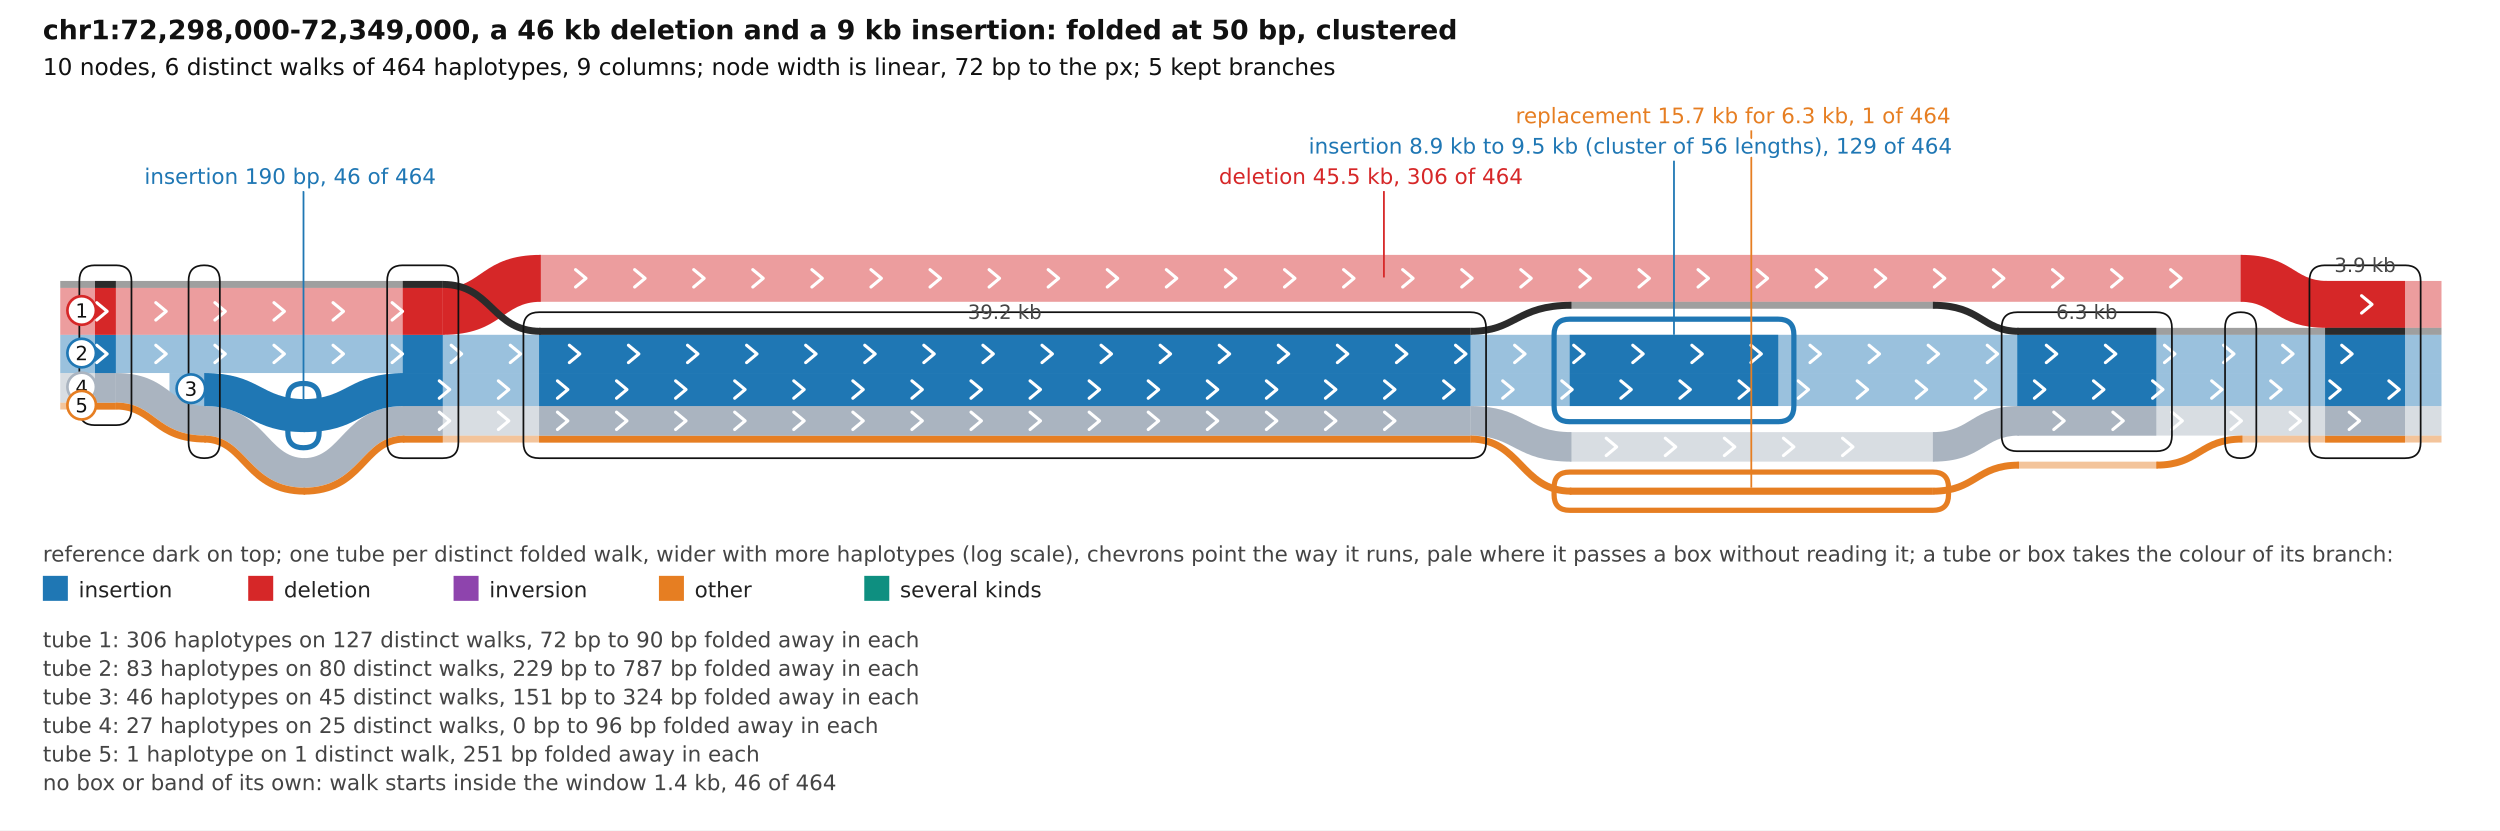
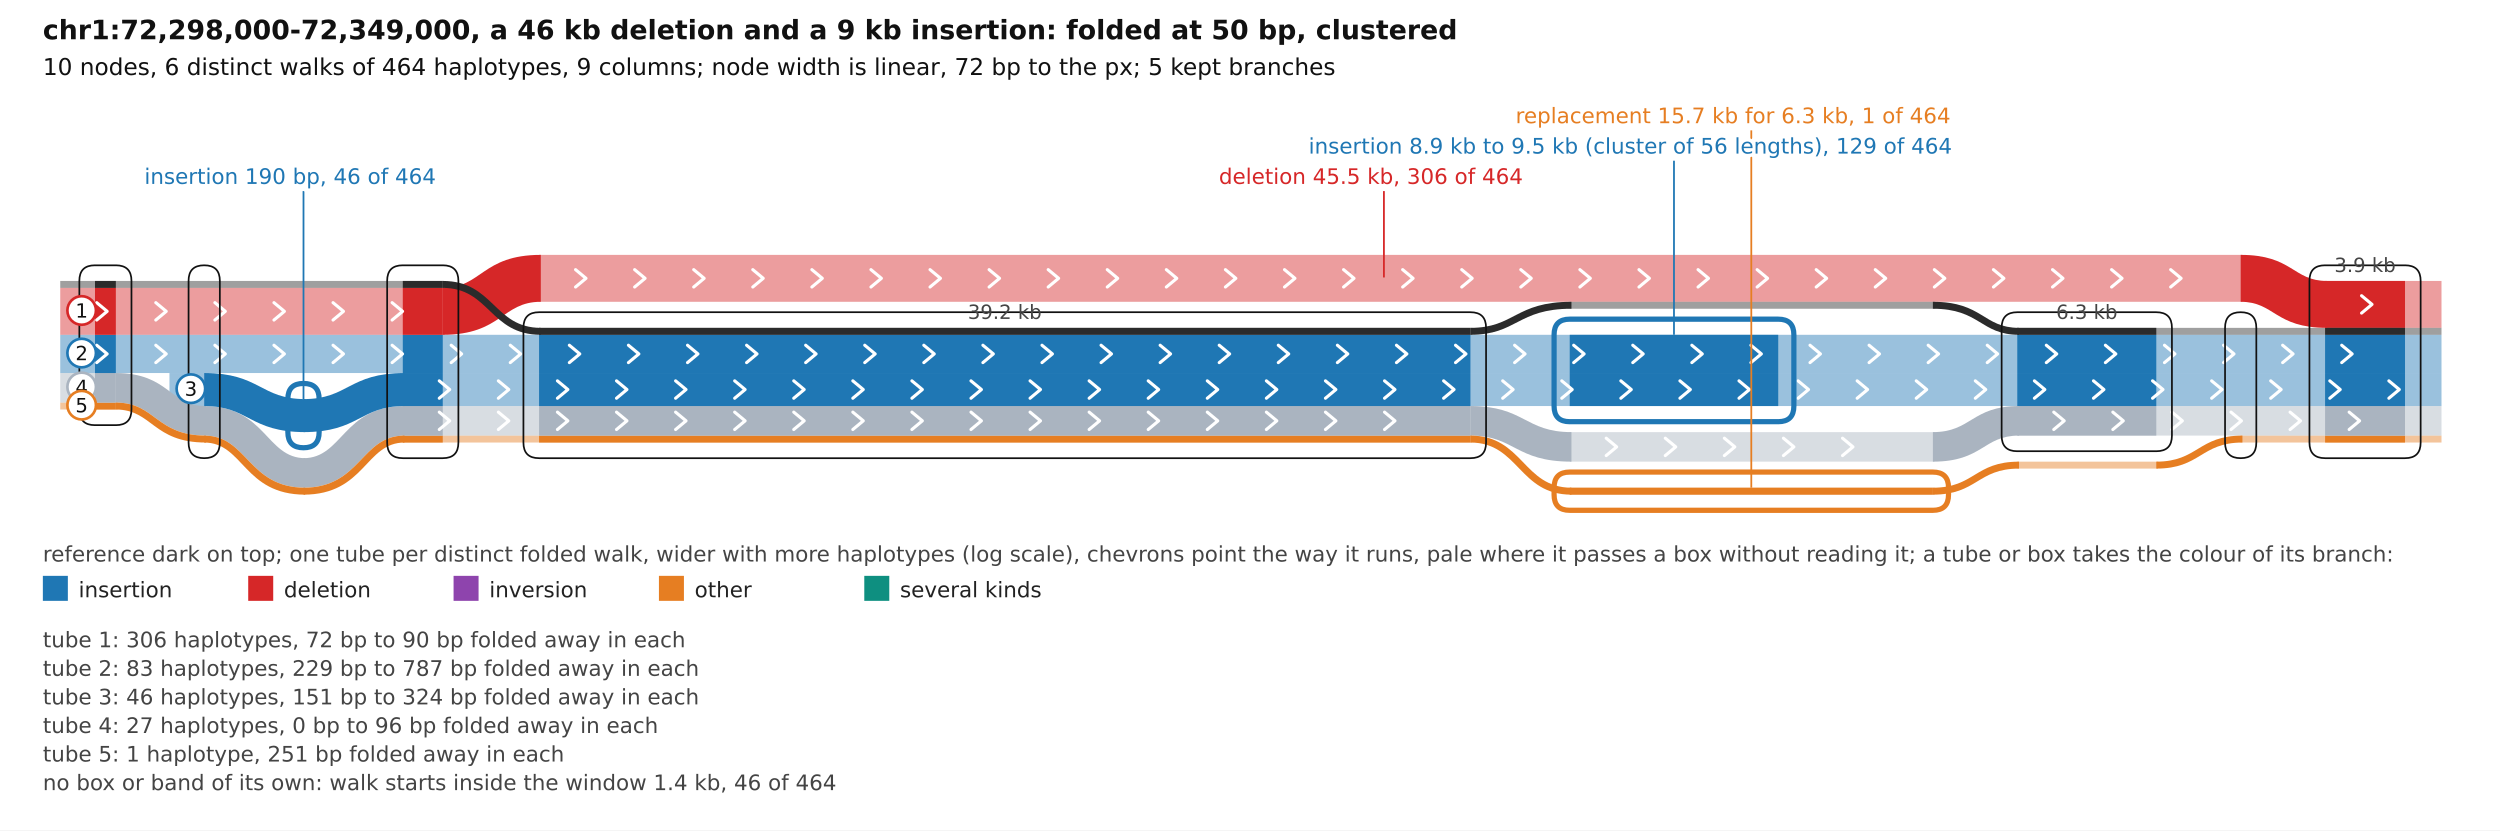
<svg xmlns="http://www.w3.org/2000/svg" width="1400" height="465" viewBox="0 0 1400 465" font-family="DejaVu Sans, Helvetica, Arial, sans-serif">
  <rect width="100%" height="100%" fill="#fff" />
  <text x="24" y="22" font-size="15" font-weight="600" fill="#111">chr1:72,298,000-72,349,000, a 46 kb deletion and a 9 kb insertion: folded at 50 bp, clustered</text>
  <text x="24" y="42" font-size="13" font-weight="400" fill="#111">10 nodes, 6 distinct walks of 464 haplotypes, 9 columns; node width is linear, 72 bp to the px; 5 kept branches</text>
  <g transform="translate(33.73062 137.8653) scale(0.9730619)">
    <rect x="0" y="90" width="33" height="4" fill="#e67e22" fill-opacity="0.45" />
    <rect x="20" y="90" width="12" height="4" fill="#e67e22" />
    <rect x="197.143" y="109" width="615.429" height="4" fill="#e67e22" fill-opacity="0.45" />
    <rect x="197.143" y="109" width="23" height="4" fill="#e67e22" />
    <rect x="275.571" y="109" width="536" height="4" fill="#e67e22" />
    <rect x="868.714" y="139" width="210" height="4" fill="#e67e22" fill-opacity="0.45" />
    <rect x="868.714" y="139" width="209" height="4" fill="#e67e22" />
    <rect x="1126.286" y="124" width="81" height="4" fill="#e67e22" fill-opacity="0.45" />
    <rect x="1254.857" y="109" width="115.571" height="4" fill="#e67e22" fill-opacity="0.45" />
    <rect x="1303.429" y="109" width="46" height="4" fill="#e67e22" />
    <rect x="0" y="73" width="33" height="17" fill="#aab4c0" fill-opacity="0.45" />
    <rect x="20" y="73" width="12" height="17" fill="#aab4c0" />
    <rect x="197.143" y="92" width="615.429" height="17" fill="#aab4c0" fill-opacity="0.45" />
    <rect x="197.143" y="92" width="23" height="17" fill="#aab4c0" />
    <rect x="275.571" y="92" width="536" height="17" fill="#aab4c0" />
    <rect x="868.714" y="107" width="210" height="17" fill="#aab4c0" fill-opacity="0.45" />
    <rect x="1126.286" y="92" width="244.143" height="17" fill="#aab4c0" fill-opacity="0.45" />
    <rect x="1126.286" y="92" width="80" height="17" fill="#aab4c0" />
    <rect x="1303.429" y="92" width="46" height="17" fill="#aab4c0" />
    <rect x="62.857" y="73" width="21" height="19" fill="#1f77b4" fill-opacity="0.45" />
    <rect x="197.143" y="73" width="1173.286" height="19" fill="#1f77b4" fill-opacity="0.45" />
    <rect x="197.143" y="73" width="23" height="19" fill="#1f77b4" />
    <rect x="275.571" y="73" width="536" height="19" fill="#1f77b4" />
    <rect x="868.714" y="73" width="120" height="19" fill="#1f77b4" />
    <rect x="1126.286" y="73" width="80" height="19" fill="#1f77b4" />
    <rect x="1303.429" y="73" width="46" height="19" fill="#1f77b4" />
    <rect x="0" y="51" width="1370.429" height="22" fill="#1f77b4" fill-opacity="0.45" />
    <rect x="20" y="51" width="12" height="22" fill="#1f77b4" />
    <rect x="197.143" y="51" width="23" height="22" fill="#1f77b4" />
    <rect x="275.571" y="51" width="536" height="22" fill="#1f77b4" />
    <rect x="868.714" y="51" width="120" height="22" fill="#1f77b4" />
    <rect x="1126.286" y="51" width="80" height="22" fill="#1f77b4" />
    <rect x="1303.429" y="51" width="46" height="22" fill="#1f77b4" />
    <rect x="0" y="24" width="221.143" height="27" fill="#d62728" fill-opacity="0.45" />
    <rect x="20" y="24" width="12" height="27" fill="#d62728" />
    <rect x="197.143" y="24" width="23" height="27" fill="#d62728" />
    <rect x="275.571" y="5" width="980.286" height="27" fill="#d62728" fill-opacity="0.45" />
    <rect x="1303.429" y="20" width="67" height="27" fill="#d62728" fill-opacity="0.45" />
    <rect x="1303.429" y="20" width="46" height="27" fill="#d62728" />
    <rect x="0" y="20" width="221.143" height="4" fill="#2b2b2b" fill-opacity="0.45" />
    <rect x="20" y="20" width="12" height="4" fill="#2b2b2b" />
    <rect x="197.143" y="20" width="23" height="4" fill="#2b2b2b" />
    <rect x="275.571" y="47" width="537" height="4" fill="#2b2b2b" fill-opacity="0.45" />
    <rect x="275.571" y="47" width="536" height="4" fill="#2b2b2b" />
    <rect x="868.714" y="32" width="210" height="4" fill="#2b2b2b" fill-opacity="0.45" />
    <rect x="1126.286" y="47" width="244.143" height="4" fill="#2b2b2b" fill-opacity="0.45" />
    <rect x="1126.286" y="47" width="80" height="4" fill="#2b2b2b" />
    <rect x="1303.429" y="47" width="46" height="4" fill="#2b2b2b" />
    <path d="M 140 122 C 162.652 122 162.652 92 198.143 92 V 109 C 173.045 109 173.045 139 140 139 Z" fill="#aab4c0" />
    <path d="M 140 139 C 173.045 139 173.045 109 198.143 109 V 113 C 175.491 113 175.491 143 140 143 Z" fill="#e67e22" />
    <path d="M 1077.714 32 C 1106.555 32 1106.555 47 1127.286 47 V 51 C 1105.01 51 1105.01 36 1077.714 36 Z" fill="#2b2b2b" />
    <path d="M 1077.714 107 C 1099.99 107 1099.99 92 1127.286 92 V 109 C 1106.555 109 1106.555 124 1077.714 124 Z" fill="#aab4c0" />
    <path d="M 1206.286 124 C 1230.299 124 1230.299 109 1255.857 109 V 113 C 1231.844 113 1231.844 128 1206.286 128 Z" fill="#e67e22" />
    <path d="M 1254.857 5 C 1284.856 5 1284.856 20 1304.429 20 V 47 C 1274.43 47 1274.43 32 1254.857 32 Z" fill="#d62728" />
    <path d="M 32 73 C 62.745 73 62.745 92 83.857 92 V 109 C 54.947 109 54.947 90 32 90 Z" fill="#aab4c0" />
    <path d="M 32 90 C 54.947 90 54.947 109 83.857 109 V 113 C 53.112 113 53.112 94 32 94 Z" fill="#e67e22" />
    <path d="M 82.857 92 C 118.348 92 118.348 122 141 122 V 139 C 107.955 139 107.955 109 82.857 109 Z" fill="#aab4c0" />
    <path d="M 82.857 109 C 107.955 109 107.955 139 141 139 V 143 C 105.509 143 105.509 113 82.857 113 Z" fill="#e67e22" />
    <path d="M 82.857 73 C 115.093 73 115.093 88 141 88 V 107 C 108.764 107 108.764 92 82.857 92 Z" fill="#1f77b4" />
    <path d="M 220.143 24 C 242.613 24 242.613 5 276.571 5 V 32 C 254.101 32 254.101 51 220.143 51 Z" fill="#d62728" />
    <path d="M 220.143 20 C 249.508 20 249.508 47 276.571 47 V 51 C 247.206 51 247.206 24 220.143 24 Z" fill="#2b2b2b" />
    <path d="M 811.571 47 C 837.146 47 837.146 32 869.714 32 V 36 C 838.478 36 838.478 51 811.571 51 Z" fill="#2b2b2b" />
    <path d="M 811.571 92 C 842.808 92 842.808 107 869.714 107 V 124 C 837.146 124 837.146 109 811.571 109 Z" fill="#aab4c0" />
    <path d="M 811.571 109 C 841.866 109 841.866 139 869.714 139 V 143 C 839.42 143 839.42 113 811.571 113 Z" fill="#e67e22" />
    <path d="M 140 88 C 165.907 88 165.907 73 198.143 73 V 92 C 172.236 92 172.236 107 140 107 Z" fill="#1f77b4" />
    <path d="M 1077.714 139 C 1101.728 139 1101.728 124 1127.286 124 V 128 C 1103.272 128 1103.272 143 1077.714 143 Z" fill="#e67e22" />
    <path d="M218.143 95.5L224.143 100.5L218.143 105.5" fill="none" stroke="#fff" stroke-width="1.8" stroke-linecap="round" stroke-linejoin="round" />
    <path d="M252.143 95.5L258.143 100.5L252.143 105.5" fill="none" stroke="#fff" stroke-width="1.8" stroke-linecap="round" stroke-linejoin="round" />
    <path d="M286.143 95.5L292.143 100.5L286.143 105.5" fill="none" stroke="#fff" stroke-width="1.8" stroke-linecap="round" stroke-linejoin="round" />
    <path d="M320.143 95.5L326.143 100.5L320.143 105.5" fill="none" stroke="#fff" stroke-width="1.8" stroke-linecap="round" stroke-linejoin="round" />
    <path d="M354.143 95.5L360.143 100.5L354.143 105.5" fill="none" stroke="#fff" stroke-width="1.8" stroke-linecap="round" stroke-linejoin="round" />
    <path d="M388.143 95.5L394.143 100.5L388.143 105.5" fill="none" stroke="#fff" stroke-width="1.8" stroke-linecap="round" stroke-linejoin="round" />
    <path d="M422.143 95.5L428.143 100.5L422.143 105.5" fill="none" stroke="#fff" stroke-width="1.8" stroke-linecap="round" stroke-linejoin="round" />
    <path d="M456.143 95.5L462.143 100.5L456.143 105.5" fill="none" stroke="#fff" stroke-width="1.8" stroke-linecap="round" stroke-linejoin="round" />
    <path d="M490.143 95.5L496.143 100.5L490.143 105.5" fill="none" stroke="#fff" stroke-width="1.8" stroke-linecap="round" stroke-linejoin="round" />
    <path d="M524.143 95.5L530.143 100.5L524.143 105.5" fill="none" stroke="#fff" stroke-width="1.8" stroke-linecap="round" stroke-linejoin="round" />
    <path d="M558.143 95.5L564.143 100.5L558.143 105.5" fill="none" stroke="#fff" stroke-width="1.8" stroke-linecap="round" stroke-linejoin="round" />
    <path d="M592.143 95.5L598.143 100.5L592.143 105.5" fill="none" stroke="#fff" stroke-width="1.8" stroke-linecap="round" stroke-linejoin="round" />
    <path d="M626.143 95.5L632.143 100.5L626.143 105.5" fill="none" stroke="#fff" stroke-width="1.8" stroke-linecap="round" stroke-linejoin="round" />
    <path d="M660.143 95.5L666.143 100.5L660.143 105.5" fill="none" stroke="#fff" stroke-width="1.8" stroke-linecap="round" stroke-linejoin="round" />
    <path d="M694.143 95.5L700.143 100.5L694.143 105.5" fill="none" stroke="#fff" stroke-width="1.8" stroke-linecap="round" stroke-linejoin="round" />
    <path d="M728.143 95.5L734.143 100.5L728.143 105.5" fill="none" stroke="#fff" stroke-width="1.8" stroke-linecap="round" stroke-linejoin="round" />
    <path d="M762.143 95.5L768.143 100.5L762.143 105.5" fill="none" stroke="#fff" stroke-width="1.8" stroke-linecap="round" stroke-linejoin="round" />
    <path d="M889.714 110.5L895.714 115.5L889.714 120.5" fill="none" stroke="#fff" stroke-width="1.8" stroke-linecap="round" stroke-linejoin="round" />
    <path d="M923.714 110.5L929.714 115.5L923.714 120.5" fill="none" stroke="#fff" stroke-width="1.8" stroke-linecap="round" stroke-linejoin="round" />
    <path d="M957.714 110.5L963.714 115.5L957.714 120.5" fill="none" stroke="#fff" stroke-width="1.8" stroke-linecap="round" stroke-linejoin="round" />
    <path d="M991.714 110.5L997.714 115.5L991.714 120.5" fill="none" stroke="#fff" stroke-width="1.8" stroke-linecap="round" stroke-linejoin="round" />
    <path d="M1025.714 110.5L1031.714 115.5L1025.714 120.5" fill="none" stroke="#fff" stroke-width="1.8" stroke-linecap="round" stroke-linejoin="round" />
    <path d="M1147.286 95.5L1153.286 100.5L1147.286 105.5" fill="none" stroke="#fff" stroke-width="1.8" stroke-linecap="round" stroke-linejoin="round" />
    <path d="M1181.286 95.5L1187.286 100.5L1181.286 105.5" fill="none" stroke="#fff" stroke-width="1.8" stroke-linecap="round" stroke-linejoin="round" />
    <path d="M1215.286 95.5L1221.286 100.5L1215.286 105.5" fill="none" stroke="#fff" stroke-width="1.8" stroke-linecap="round" stroke-linejoin="round" />
    <path d="M1249.286 95.5L1255.286 100.5L1249.286 105.5" fill="none" stroke="#fff" stroke-width="1.8" stroke-linecap="round" stroke-linejoin="round" />
    <path d="M1283.286 95.5L1289.286 100.5L1283.286 105.5" fill="none" stroke="#fff" stroke-width="1.8" stroke-linecap="round" stroke-linejoin="round" />
    <path d="M1317.286 95.5L1323.286 100.5L1317.286 105.5" fill="none" stroke="#fff" stroke-width="1.8" stroke-linecap="round" stroke-linejoin="round" />
    <path d="M218.143 77.5L224.143 82.5L218.143 87.5" fill="none" stroke="#fff" stroke-width="1.8" stroke-linecap="round" stroke-linejoin="round" />
    <path d="M252.143 77.5L258.143 82.5L252.143 87.5" fill="none" stroke="#fff" stroke-width="1.8" stroke-linecap="round" stroke-linejoin="round" />
    <path d="M286.143 77.5L292.143 82.5L286.143 87.5" fill="none" stroke="#fff" stroke-width="1.8" stroke-linecap="round" stroke-linejoin="round" />
    <path d="M320.143 77.5L326.143 82.5L320.143 87.5" fill="none" stroke="#fff" stroke-width="1.8" stroke-linecap="round" stroke-linejoin="round" />
    <path d="M354.143 77.5L360.143 82.5L354.143 87.5" fill="none" stroke="#fff" stroke-width="1.8" stroke-linecap="round" stroke-linejoin="round" />
    <path d="M388.143 77.5L394.143 82.5L388.143 87.5" fill="none" stroke="#fff" stroke-width="1.8" stroke-linecap="round" stroke-linejoin="round" />
    <path d="M422.143 77.5L428.143 82.5L422.143 87.5" fill="none" stroke="#fff" stroke-width="1.8" stroke-linecap="round" stroke-linejoin="round" />
    <path d="M456.143 77.5L462.143 82.5L456.143 87.5" fill="none" stroke="#fff" stroke-width="1.8" stroke-linecap="round" stroke-linejoin="round" />
    <path d="M490.143 77.5L496.143 82.5L490.143 87.5" fill="none" stroke="#fff" stroke-width="1.8" stroke-linecap="round" stroke-linejoin="round" />
    <path d="M524.143 77.5L530.143 82.5L524.143 87.5" fill="none" stroke="#fff" stroke-width="1.8" stroke-linecap="round" stroke-linejoin="round" />
    <path d="M558.143 77.5L564.143 82.5L558.143 87.5" fill="none" stroke="#fff" stroke-width="1.8" stroke-linecap="round" stroke-linejoin="round" />
    <path d="M592.143 77.5L598.143 82.5L592.143 87.5" fill="none" stroke="#fff" stroke-width="1.8" stroke-linecap="round" stroke-linejoin="round" />
    <path d="M626.143 77.5L632.143 82.5L626.143 87.5" fill="none" stroke="#fff" stroke-width="1.8" stroke-linecap="round" stroke-linejoin="round" />
    <path d="M660.143 77.5L666.143 82.5L660.143 87.5" fill="none" stroke="#fff" stroke-width="1.8" stroke-linecap="round" stroke-linejoin="round" />
    <path d="M694.143 77.5L700.143 82.5L694.143 87.5" fill="none" stroke="#fff" stroke-width="1.8" stroke-linecap="round" stroke-linejoin="round" />
    <path d="M728.143 77.5L734.143 82.5L728.143 87.5" fill="none" stroke="#fff" stroke-width="1.8" stroke-linecap="round" stroke-linejoin="round" />
    <path d="M762.143 77.5L768.143 82.5L762.143 87.5" fill="none" stroke="#fff" stroke-width="1.8" stroke-linecap="round" stroke-linejoin="round" />
    <path d="M796.143 77.5L802.143 82.5L796.143 87.5" fill="none" stroke="#fff" stroke-width="1.8" stroke-linecap="round" stroke-linejoin="round" />
    <path d="M830.143 77.5L836.143 82.5L830.143 87.5" fill="none" stroke="#fff" stroke-width="1.8" stroke-linecap="round" stroke-linejoin="round" />
    <path d="M864.143 77.5L870.143 82.5L864.143 87.5" fill="none" stroke="#fff" stroke-width="1.8" stroke-linecap="round" stroke-linejoin="round" />
    <path d="M898.143 77.5L904.143 82.5L898.143 87.5" fill="none" stroke="#fff" stroke-width="1.8" stroke-linecap="round" stroke-linejoin="round" />
    <path d="M932.143 77.5L938.143 82.5L932.143 87.5" fill="none" stroke="#fff" stroke-width="1.8" stroke-linecap="round" stroke-linejoin="round" />
    <path d="M966.143 77.5L972.143 82.5L966.143 87.5" fill="none" stroke="#fff" stroke-width="1.8" stroke-linecap="round" stroke-linejoin="round" />
    <path d="M1000.143 77.5L1006.143 82.5L1000.143 87.5" fill="none" stroke="#fff" stroke-width="1.8" stroke-linecap="round" stroke-linejoin="round" />
    <path d="M1034.143 77.5L1040.143 82.5L1034.143 87.5" fill="none" stroke="#fff" stroke-width="1.8" stroke-linecap="round" stroke-linejoin="round" />
    <path d="M1068.143 77.5L1074.143 82.5L1068.143 87.5" fill="none" stroke="#fff" stroke-width="1.8" stroke-linecap="round" stroke-linejoin="round" />
    <path d="M1102.143 77.5L1108.143 82.5L1102.143 87.5" fill="none" stroke="#fff" stroke-width="1.8" stroke-linecap="round" stroke-linejoin="round" />
    <path d="M1136.143 77.5L1142.143 82.5L1136.143 87.5" fill="none" stroke="#fff" stroke-width="1.8" stroke-linecap="round" stroke-linejoin="round" />
    <path d="M1170.143 77.5L1176.143 82.5L1170.143 87.5" fill="none" stroke="#fff" stroke-width="1.8" stroke-linecap="round" stroke-linejoin="round" />
    <path d="M1204.143 77.5L1210.143 82.5L1204.143 87.5" fill="none" stroke="#fff" stroke-width="1.8" stroke-linecap="round" stroke-linejoin="round" />
    <path d="M1238.143 77.5L1244.143 82.5L1238.143 87.5" fill="none" stroke="#fff" stroke-width="1.8" stroke-linecap="round" stroke-linejoin="round" />
    <path d="M1272.143 77.5L1278.143 82.5L1272.143 87.5" fill="none" stroke="#fff" stroke-width="1.8" stroke-linecap="round" stroke-linejoin="round" />
    <path d="M1306.143 77.5L1312.143 82.5L1306.143 87.5" fill="none" stroke="#fff" stroke-width="1.8" stroke-linecap="round" stroke-linejoin="round" />
    <path d="M1340.143 77.5L1346.143 82.5L1340.143 87.5" fill="none" stroke="#fff" stroke-width="1.8" stroke-linecap="round" stroke-linejoin="round" />
    <path d="M21 57L27 62L21 67" fill="none" stroke="#fff" stroke-width="1.8" stroke-linecap="round" stroke-linejoin="round" />
    <path d="M55 57L61 62L55 67" fill="none" stroke="#fff" stroke-width="1.8" stroke-linecap="round" stroke-linejoin="round" />
    <path d="M89 57L95 62L89 67" fill="none" stroke="#fff" stroke-width="1.8" stroke-linecap="round" stroke-linejoin="round" />
    <path d="M123 57L129 62L123 67" fill="none" stroke="#fff" stroke-width="1.8" stroke-linecap="round" stroke-linejoin="round" />
    <path d="M157 57L163 62L157 67" fill="none" stroke="#fff" stroke-width="1.8" stroke-linecap="round" stroke-linejoin="round" />
    <path d="M191 57L197 62L191 67" fill="none" stroke="#fff" stroke-width="1.8" stroke-linecap="round" stroke-linejoin="round" />
    <path d="M225 57L231 62L225 67" fill="none" stroke="#fff" stroke-width="1.8" stroke-linecap="round" stroke-linejoin="round" />
    <path d="M259 57L265 62L259 67" fill="none" stroke="#fff" stroke-width="1.8" stroke-linecap="round" stroke-linejoin="round" />
    <path d="M293 57L299 62L293 67" fill="none" stroke="#fff" stroke-width="1.8" stroke-linecap="round" stroke-linejoin="round" />
    <path d="M327 57L333 62L327 67" fill="none" stroke="#fff" stroke-width="1.8" stroke-linecap="round" stroke-linejoin="round" />
    <path d="M361 57L367 62L361 67" fill="none" stroke="#fff" stroke-width="1.8" stroke-linecap="round" stroke-linejoin="round" />
    <path d="M395 57L401 62L395 67" fill="none" stroke="#fff" stroke-width="1.8" stroke-linecap="round" stroke-linejoin="round" />
    <path d="M429 57L435 62L429 67" fill="none" stroke="#fff" stroke-width="1.8" stroke-linecap="round" stroke-linejoin="round" />
    <path d="M463 57L469 62L463 67" fill="none" stroke="#fff" stroke-width="1.8" stroke-linecap="round" stroke-linejoin="round" />
    <path d="M497 57L503 62L497 67" fill="none" stroke="#fff" stroke-width="1.8" stroke-linecap="round" stroke-linejoin="round" />
    <path d="M531 57L537 62L531 67" fill="none" stroke="#fff" stroke-width="1.8" stroke-linecap="round" stroke-linejoin="round" />
    <path d="M565 57L571 62L565 67" fill="none" stroke="#fff" stroke-width="1.8" stroke-linecap="round" stroke-linejoin="round" />
    <path d="M599 57L605 62L599 67" fill="none" stroke="#fff" stroke-width="1.8" stroke-linecap="round" stroke-linejoin="round" />
    <path d="M633 57L639 62L633 67" fill="none" stroke="#fff" stroke-width="1.8" stroke-linecap="round" stroke-linejoin="round" />
    <path d="M667 57L673 62L667 67" fill="none" stroke="#fff" stroke-width="1.8" stroke-linecap="round" stroke-linejoin="round" />
    <path d="M701 57L707 62L701 67" fill="none" stroke="#fff" stroke-width="1.8" stroke-linecap="round" stroke-linejoin="round" />
    <path d="M735 57L741 62L735 67" fill="none" stroke="#fff" stroke-width="1.8" stroke-linecap="round" stroke-linejoin="round" />
    <path d="M769 57L775 62L769 67" fill="none" stroke="#fff" stroke-width="1.8" stroke-linecap="round" stroke-linejoin="round" />
    <path d="M803 57L809 62L803 67" fill="none" stroke="#fff" stroke-width="1.8" stroke-linecap="round" stroke-linejoin="round" />
    <path d="M837 57L843 62L837 67" fill="none" stroke="#fff" stroke-width="1.8" stroke-linecap="round" stroke-linejoin="round" />
    <path d="M871 57L877 62L871 67" fill="none" stroke="#fff" stroke-width="1.8" stroke-linecap="round" stroke-linejoin="round" />
    <path d="M905 57L911 62L905 67" fill="none" stroke="#fff" stroke-width="1.8" stroke-linecap="round" stroke-linejoin="round" />
    <path d="M939 57L945 62L939 67" fill="none" stroke="#fff" stroke-width="1.8" stroke-linecap="round" stroke-linejoin="round" />
    <path d="M973 57L979 62L973 67" fill="none" stroke="#fff" stroke-width="1.8" stroke-linecap="round" stroke-linejoin="round" />
    <path d="M1007 57L1013 62L1007 67" fill="none" stroke="#fff" stroke-width="1.8" stroke-linecap="round" stroke-linejoin="round" />
    <path d="M1041 57L1047 62L1041 67" fill="none" stroke="#fff" stroke-width="1.8" stroke-linecap="round" stroke-linejoin="round" />
    <path d="M1075 57L1081 62L1075 67" fill="none" stroke="#fff" stroke-width="1.8" stroke-linecap="round" stroke-linejoin="round" />
    <path d="M1109 57L1115 62L1109 67" fill="none" stroke="#fff" stroke-width="1.8" stroke-linecap="round" stroke-linejoin="round" />
    <path d="M1143 57L1149 62L1143 67" fill="none" stroke="#fff" stroke-width="1.8" stroke-linecap="round" stroke-linejoin="round" />
    <path d="M1177 57L1183 62L1177 67" fill="none" stroke="#fff" stroke-width="1.8" stroke-linecap="round" stroke-linejoin="round" />
    <path d="M1211 57L1217 62L1211 67" fill="none" stroke="#fff" stroke-width="1.8" stroke-linecap="round" stroke-linejoin="round" />
    <path d="M1245 57L1251 62L1245 67" fill="none" stroke="#fff" stroke-width="1.8" stroke-linecap="round" stroke-linejoin="round" />
    <path d="M1279 57L1285 62L1279 67" fill="none" stroke="#fff" stroke-width="1.8" stroke-linecap="round" stroke-linejoin="round" />
    <path d="M1313 57L1319 62L1313 67" fill="none" stroke="#fff" stroke-width="1.8" stroke-linecap="round" stroke-linejoin="round" />
    <path d="M21 32.5L27 37.5L21 42.5" fill="none" stroke="#fff" stroke-width="1.8" stroke-linecap="round" stroke-linejoin="round" />
    <path d="M55 32.5L61 37.5L55 42.5" fill="none" stroke="#fff" stroke-width="1.8" stroke-linecap="round" stroke-linejoin="round" />
    <path d="M89 32.5L95 37.5L89 42.5" fill="none" stroke="#fff" stroke-width="1.8" stroke-linecap="round" stroke-linejoin="round" />
    <path d="M123 32.5L129 37.5L123 42.5" fill="none" stroke="#fff" stroke-width="1.8" stroke-linecap="round" stroke-linejoin="round" />
    <path d="M157 32.5L163 37.5L157 42.5" fill="none" stroke="#fff" stroke-width="1.8" stroke-linecap="round" stroke-linejoin="round" />
    <path d="M191 32.5L197 37.5L191 42.5" fill="none" stroke="#fff" stroke-width="1.8" stroke-linecap="round" stroke-linejoin="round" />
    <path d="M296.571 13.5L302.571 18.5L296.571 23.5" fill="none" stroke="#fff" stroke-width="1.8" stroke-linecap="round" stroke-linejoin="round" />
    <path d="M330.571 13.5L336.571 18.5L330.571 23.5" fill="none" stroke="#fff" stroke-width="1.8" stroke-linecap="round" stroke-linejoin="round" />
    <path d="M364.571 13.5L370.571 18.5L364.571 23.5" fill="none" stroke="#fff" stroke-width="1.8" stroke-linecap="round" stroke-linejoin="round" />
    <path d="M398.571 13.5L404.571 18.5L398.571 23.5" fill="none" stroke="#fff" stroke-width="1.8" stroke-linecap="round" stroke-linejoin="round" />
    <path d="M432.571 13.5L438.571 18.5L432.571 23.5" fill="none" stroke="#fff" stroke-width="1.8" stroke-linecap="round" stroke-linejoin="round" />
    <path d="M466.571 13.5L472.571 18.5L466.571 23.5" fill="none" stroke="#fff" stroke-width="1.8" stroke-linecap="round" stroke-linejoin="round" />
    <path d="M500.571 13.5L506.571 18.5L500.571 23.5" fill="none" stroke="#fff" stroke-width="1.8" stroke-linecap="round" stroke-linejoin="round" />
    <path d="M534.571 13.5L540.571 18.5L534.571 23.5" fill="none" stroke="#fff" stroke-width="1.8" stroke-linecap="round" stroke-linejoin="round" />
    <path d="M568.571 13.5L574.571 18.5L568.571 23.5" fill="none" stroke="#fff" stroke-width="1.8" stroke-linecap="round" stroke-linejoin="round" />
    <path d="M602.571 13.5L608.571 18.5L602.571 23.5" fill="none" stroke="#fff" stroke-width="1.8" stroke-linecap="round" stroke-linejoin="round" />
    <path d="M636.571 13.5L642.571 18.5L636.571 23.5" fill="none" stroke="#fff" stroke-width="1.8" stroke-linecap="round" stroke-linejoin="round" />
    <path d="M670.571 13.5L676.571 18.5L670.571 23.5" fill="none" stroke="#fff" stroke-width="1.8" stroke-linecap="round" stroke-linejoin="round" />
    <path d="M704.571 13.5L710.571 18.5L704.571 23.5" fill="none" stroke="#fff" stroke-width="1.8" stroke-linecap="round" stroke-linejoin="round" />
    <path d="M738.571 13.5L744.571 18.5L738.571 23.5" fill="none" stroke="#fff" stroke-width="1.8" stroke-linecap="round" stroke-linejoin="round" />
    <path d="M772.571 13.5L778.571 18.5L772.571 23.5" fill="none" stroke="#fff" stroke-width="1.8" stroke-linecap="round" stroke-linejoin="round" />
    <path d="M806.571 13.5L812.571 18.5L806.571 23.5" fill="none" stroke="#fff" stroke-width="1.8" stroke-linecap="round" stroke-linejoin="round" />
    <path d="M840.571 13.5L846.571 18.5L840.571 23.5" fill="none" stroke="#fff" stroke-width="1.8" stroke-linecap="round" stroke-linejoin="round" />
    <path d="M874.571 13.5L880.571 18.5L874.571 23.5" fill="none" stroke="#fff" stroke-width="1.8" stroke-linecap="round" stroke-linejoin="round" />
    <path d="M908.571 13.5L914.571 18.5L908.571 23.5" fill="none" stroke="#fff" stroke-width="1.8" stroke-linecap="round" stroke-linejoin="round" />
    <path d="M942.571 13.5L948.571 18.5L942.571 23.5" fill="none" stroke="#fff" stroke-width="1.8" stroke-linecap="round" stroke-linejoin="round" />
    <path d="M976.571 13.5L982.571 18.5L976.571 23.5" fill="none" stroke="#fff" stroke-width="1.8" stroke-linecap="round" stroke-linejoin="round" />
    <path d="M1010.571 13.5L1016.571 18.5L1010.571 23.5" fill="none" stroke="#fff" stroke-width="1.8" stroke-linecap="round" stroke-linejoin="round" />
    <path d="M1044.571 13.5L1050.571 18.5L1044.571 23.5" fill="none" stroke="#fff" stroke-width="1.8" stroke-linecap="round" stroke-linejoin="round" />
    <path d="M1078.571 13.5L1084.571 18.5L1078.571 23.5" fill="none" stroke="#fff" stroke-width="1.8" stroke-linecap="round" stroke-linejoin="round" />
    <path d="M1112.571 13.5L1118.571 18.5L1112.571 23.5" fill="none" stroke="#fff" stroke-width="1.8" stroke-linecap="round" stroke-linejoin="round" />
    <path d="M1146.571 13.5L1152.571 18.5L1146.571 23.5" fill="none" stroke="#fff" stroke-width="1.8" stroke-linecap="round" stroke-linejoin="round" />
    <path d="M1180.571 13.5L1186.571 18.5L1180.571 23.5" fill="none" stroke="#fff" stroke-width="1.8" stroke-linecap="round" stroke-linejoin="round" />
    <path d="M1214.571 13.5L1220.571 18.5L1214.571 23.5" fill="none" stroke="#fff" stroke-width="1.8" stroke-linecap="round" stroke-linejoin="round" />
    <path d="M1324.429 28.5L1330.429 33.5L1324.429 38.5" fill="none" stroke="#fff" stroke-width="1.8" stroke-linecap="round" stroke-linejoin="round" />
    <path d="M 11 20 Q 11 11 20 11 L 32 11 Q 41 11 41 20 L 41 94 Q 41 103 32 103 L 20 103 Q 11 103 11 94 L 11 20" fill="none" stroke="#111" stroke-width="1" />
    <path d="M 73.857 20 Q 73.857 11 82.857 11 Q 91.857 11 91.857 20 L 91.857 113 Q 91.857 122 82.857 122 Q 73.857 122 73.857 113 L 73.857 20" fill="none" stroke="#111" stroke-width="1" />
    <path d="M 188.143 20 Q 188.143 11 197.143 11 L 220.143 11 Q 229.143 11 229.143 20 L 229.143 113 Q 229.143 122 220.143 122 L 197.143 122 Q 188.143 122 188.143 113 L 188.143 20" fill="none" stroke="#111" stroke-width="1" />
    <path d="M 266.571 47 Q 266.571 38 275.571 38 L 811.571 38 Q 820.571 38 820.571 47 L 820.571 113 Q 820.571 122 811.571 122 L 275.571 122 Q 266.571 122 266.571 113 L 266.571 47" fill="none" stroke="#111" stroke-width="1" />
    <path d="M 1117.286 47 Q 1117.286 38 1126.286 38 L 1206.286 38 Q 1215.286 38 1215.286 47 L 1215.286 109 Q 1215.286 118 1206.286 118 L 1126.286 118 Q 1117.286 118 1117.286 109 L 1117.286 47" fill="none" stroke="#111" stroke-width="1" />
    <path d="M 1245.857 47 Q 1245.857 38 1254.857 38 Q 1263.857 38 1263.857 47 L 1263.857 113 Q 1263.857 122 1254.857 122 Q 1245.857 122 1245.857 113 L 1245.857 47" fill="none" stroke="#111" stroke-width="1" />
    <path d="M 1294.429 20 Q 1294.429 11 1303.429 11 L 1349.429 11 Q 1358.429 11 1358.429 20 L 1358.429 113 Q 1358.429 122 1349.429 122 L 1303.429 122 Q 1294.429 122 1294.429 113 L 1294.429 20" fill="none" stroke="#111" stroke-width="1" />
    <path d="M 859.714 51 Q 859.714 42 868.714 42 L 988.714 42 Q 997.714 42 997.714 51 L 997.714 92 Q 997.714 101 988.714 101 L 868.714 101 Q 859.714 101 859.714 92 L 859.714 51" fill="none" stroke="#1f77b4" stroke-width="3" />
    <path d="M 131 88 Q 131 79 140 79 Q 149 79 149 88 L 149 107 Q 149 116 140 116 Q 131 116 131 107 L 131 88" fill="none" stroke="#1f77b4" stroke-width="3" />
    <path d="M 859.714 139 Q 859.714 130 868.714 130 L 1077.714 130 Q 1086.714 130 1086.714 139 L 1086.714 143 Q 1086.714 152 1077.714 152 L 868.714 152 Q 859.714 152 859.714 143 L 859.714 139" fill="none" stroke="#e67e22" stroke-width="3" />
  </g>
  <circle cx="45.731" cy="173.869" r="8" fill="#fff" stroke="#d62728" stroke-width="1.5" />
  <text x="45.731" y="177.869" font-size="11" text-anchor="middle" fill="#111">1</text>
  <circle cx="45.731" cy="197.709" r="8" fill="#fff" stroke="#1f77b4" stroke-width="1.5" />
  <text x="45.731" y="201.709" font-size="11" text-anchor="middle" fill="#111">2</text>
  <circle cx="106.895" cy="217.656" r="8" fill="#fff" stroke="#1f77b4" stroke-width="1.5" />
  <text x="106.895" y="221.656" font-size="11" text-anchor="middle" fill="#111">3</text>
  <circle cx="45.731" cy="216.683" r="8" fill="#fff" stroke="#aab4c0" stroke-width="1.5" />
  <text x="45.731" y="220.683" font-size="11" text-anchor="middle" fill="#111">4</text>
  <circle cx="45.731" cy="226.9" r="8" fill="#fff" stroke="#e67e22" stroke-width="1.5" />
  <text x="45.731" y="230.9" font-size="11" text-anchor="middle" fill="#111">5</text>
  <text x="562.659" y="178.599" font-size="11" text-anchor="middle" fill="#444">39.2 kb</text>
  <text x="1168.599" y="178.599" font-size="11" text-anchor="middle" fill="#444">6.3 kb</text>
  <text x="1324.428" y="152.327" font-size="11" text-anchor="middle" fill="#444">3.9 kb</text>
  <line x1="169.959" y1="107" x2="169.959" y2="223.495" stroke="#1f77b4" stroke-width="1" />
  <line x1="774.995" y1="107" x2="774.995" y2="155.38" stroke="#d62728" stroke-width="1" />
  <line x1="937.427" y1="90" x2="937.427" y2="187.491" stroke="#1f77b4" stroke-width="1" />
  <line x1="980.728" y1="73" x2="980.728" y2="273.121" stroke="#e67e22" stroke-width="1" />
  <text x="80.859" y="103" font-size="12" fill="#1f77b4" stroke="#fff" stroke-width="4" paint-order="stroke">insertion 190 bp, 46 of 464</text>
  <text x="682.595" y="103" font-size="12" fill="#d62728" stroke="#fff" stroke-width="4" paint-order="stroke">deletion 45.5 kb, 306 of 464</text>
  <text x="732.827" y="86" font-size="12" fill="#1f77b4" stroke="#fff" stroke-width="4" paint-order="stroke">insertion 8.9 kb to 9.5 kb (cluster of 56 lengths), 129 of 464</text>
  <text x="848.728" y="69" font-size="12" fill="#e67e22" stroke="#fff" stroke-width="4" paint-order="stroke">replacement 15.7 kb for 6.3 kb, 1 of 464</text>
  <text x="24" y="314.474" font-size="12" fill="#444">reference dark on top; one tube per distinct folded walk, wider with more haplotypes (log scale), chevrons point the way it runs, pale where it passes a box without reading it; a tube or box takes the colour of its branch:</text>
-   <text x="24" y="362.474" font-size="12" fill="#444">tube 1: 306 haplotypes on 127 distinct walks, 72 bp to 90 bp folded away in each</text>
-   <text x="24" y="378.474" font-size="12" fill="#444">tube 2: 83 haplotypes on 80 distinct walks, 229 bp to 787 bp folded away in each</text>
-   <text x="24" y="394.474" font-size="12" fill="#444">tube 3: 46 haplotypes on 45 distinct walks, 151 bp to 324 bp folded away in each</text>
-   <text x="24" y="410.474" font-size="12" fill="#444">tube 4: 27 haplotypes on 25 distinct walks, 0 bp to 96 bp folded away in each</text>
-   <text x="24" y="426.474" font-size="12" fill="#444">tube 5: 1 haplotype on 1 distinct walk, 251 bp folded away in each</text>
+   <text x="24" y="362.474" font-size="12" fill="#444">tube 1: 306 haplotypes, 72 bp to 90 bp folded away in each</text>
+   <text x="24" y="378.474" font-size="12" fill="#444">tube 2: 83 haplotypes, 229 bp to 787 bp folded away in each</text>
+   <text x="24" y="394.474" font-size="12" fill="#444">tube 3: 46 haplotypes, 151 bp to 324 bp folded away in each</text>
+   <text x="24" y="410.474" font-size="12" fill="#444">tube 4: 27 haplotypes, 0 bp to 96 bp folded away in each</text>
+   <text x="24" y="426.474" font-size="12" fill="#444">tube 5: 1 haplotype, 251 bp folded away in each</text>
  <text x="24" y="442.474" font-size="12" fill="#444">no box or band of its own: walk starts inside the window 1.4 kb, 46 of 464</text>
  <rect x="24" y="322.474" width="14" height="14" fill="#1f77b4" />
  <text x="44" y="334.474" font-size="12" fill="#222">insertion</text>
  <rect x="139" y="322.474" width="14" height="14" fill="#d62728" />
  <text x="159" y="334.474" font-size="12" fill="#222">deletion</text>
  <rect x="254" y="322.474" width="14" height="14" fill="#8e44ad" />
  <text x="274" y="334.474" font-size="12" fill="#222">inversion</text>
  <rect x="369" y="322.474" width="14" height="14" fill="#e67e22" />
  <text x="389" y="334.474" font-size="12" fill="#222">other</text>
  <rect x="484" y="322.474" width="14" height="14" fill="#0e8f80" />
  <text x="504" y="334.474" font-size="12" fill="#222">several kinds</text>
</svg>
